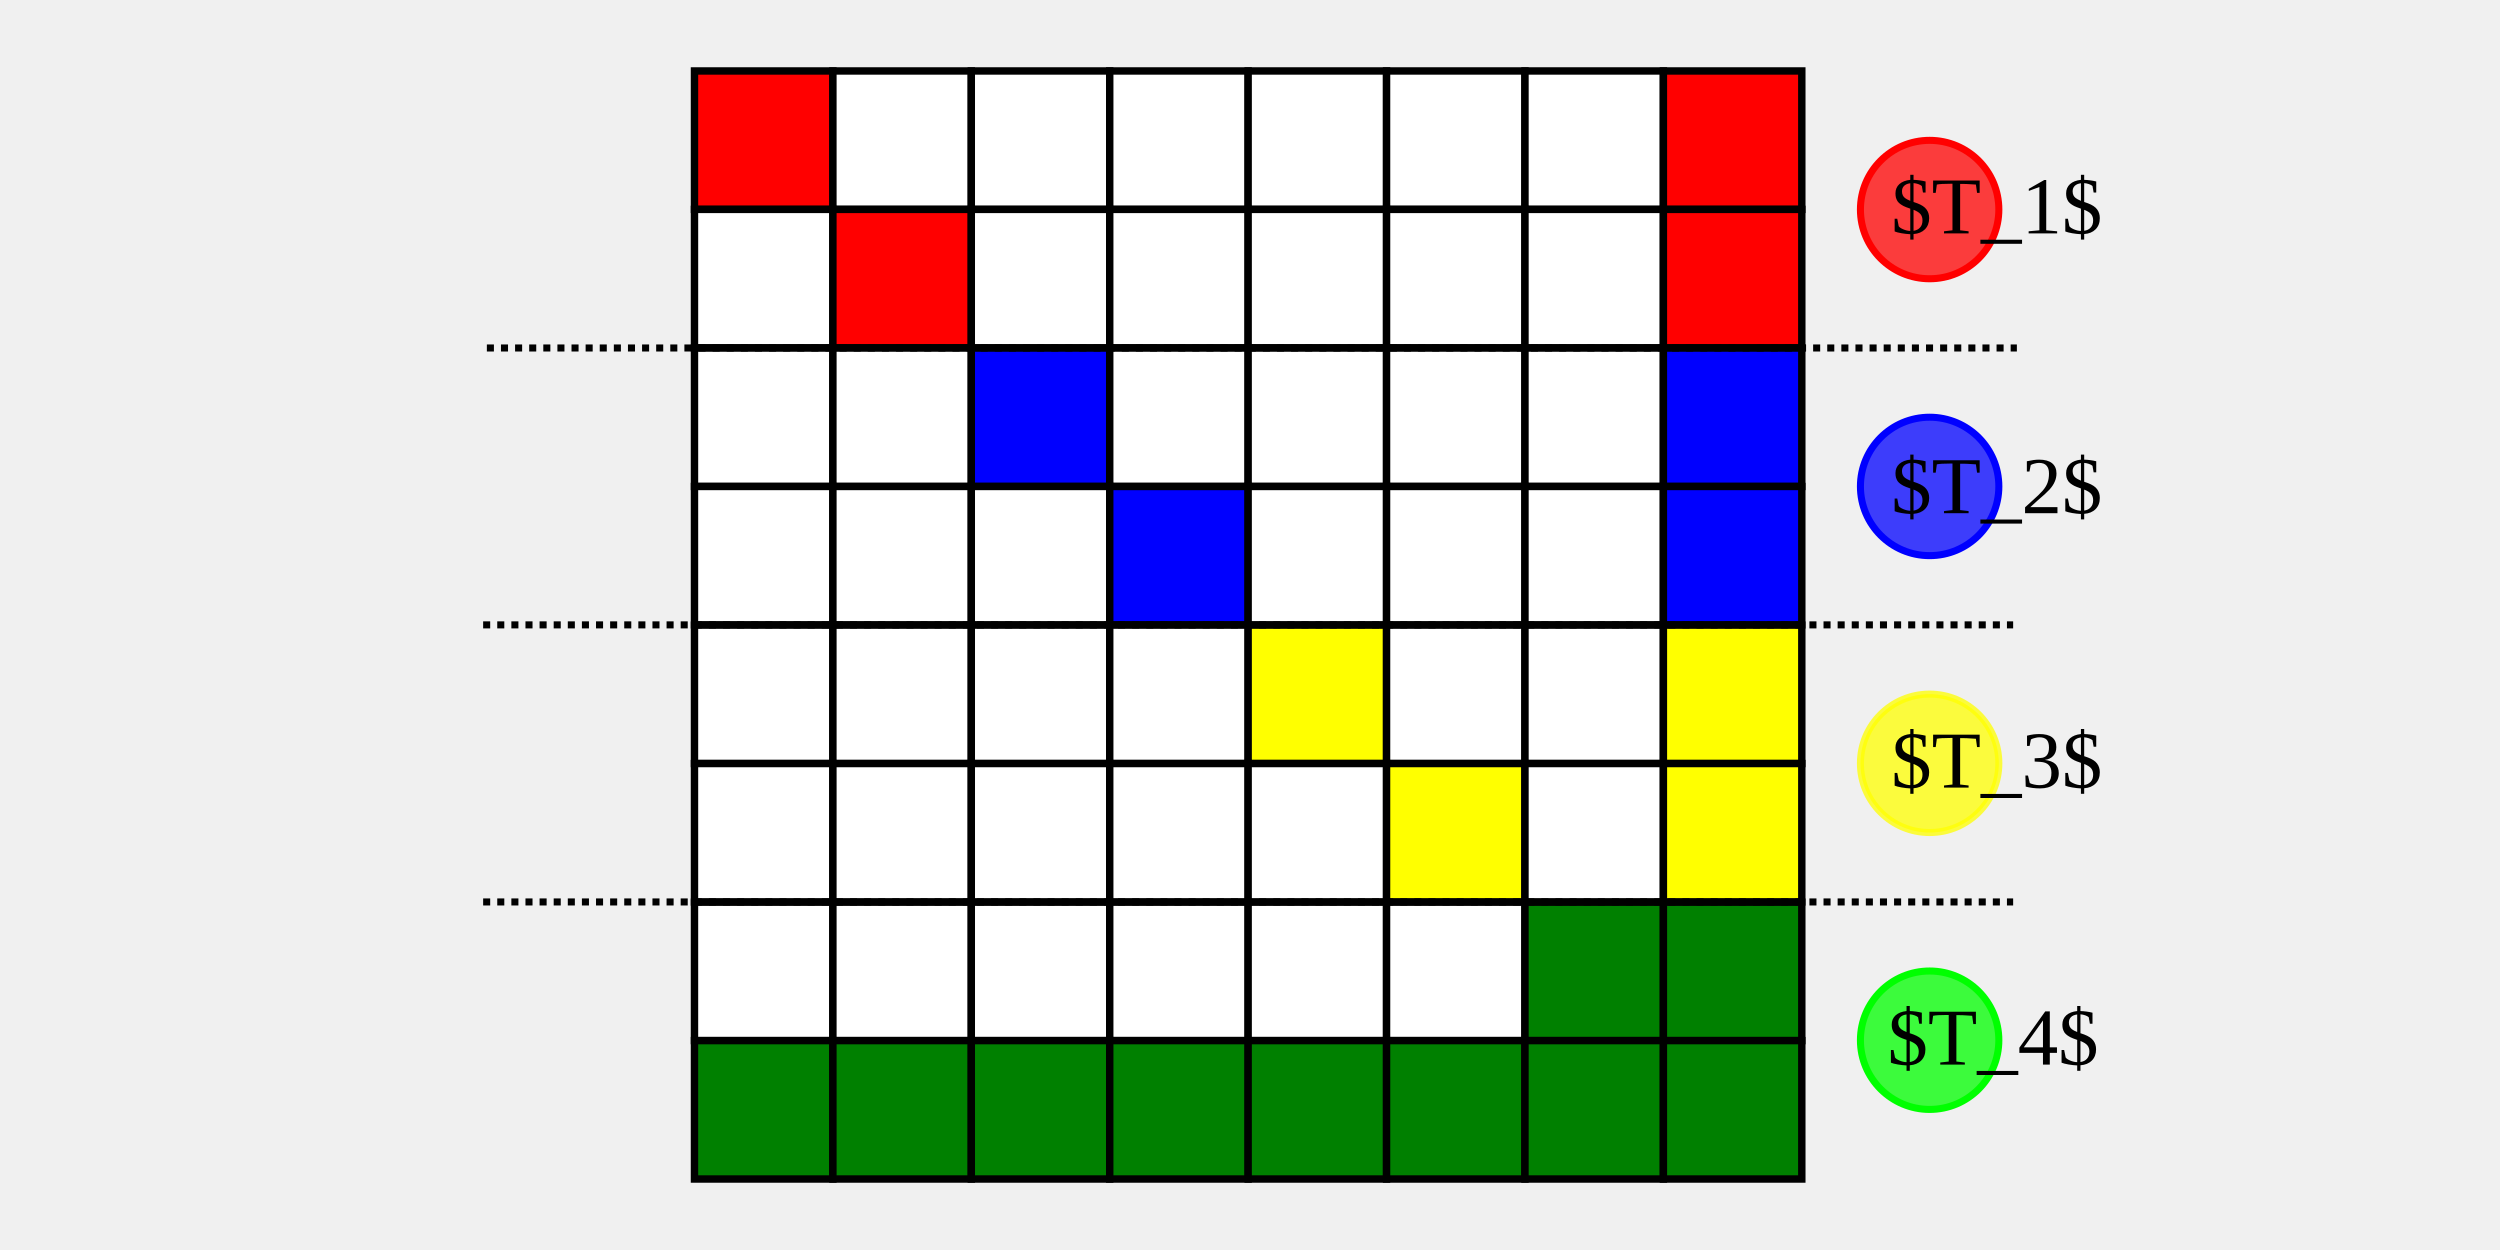
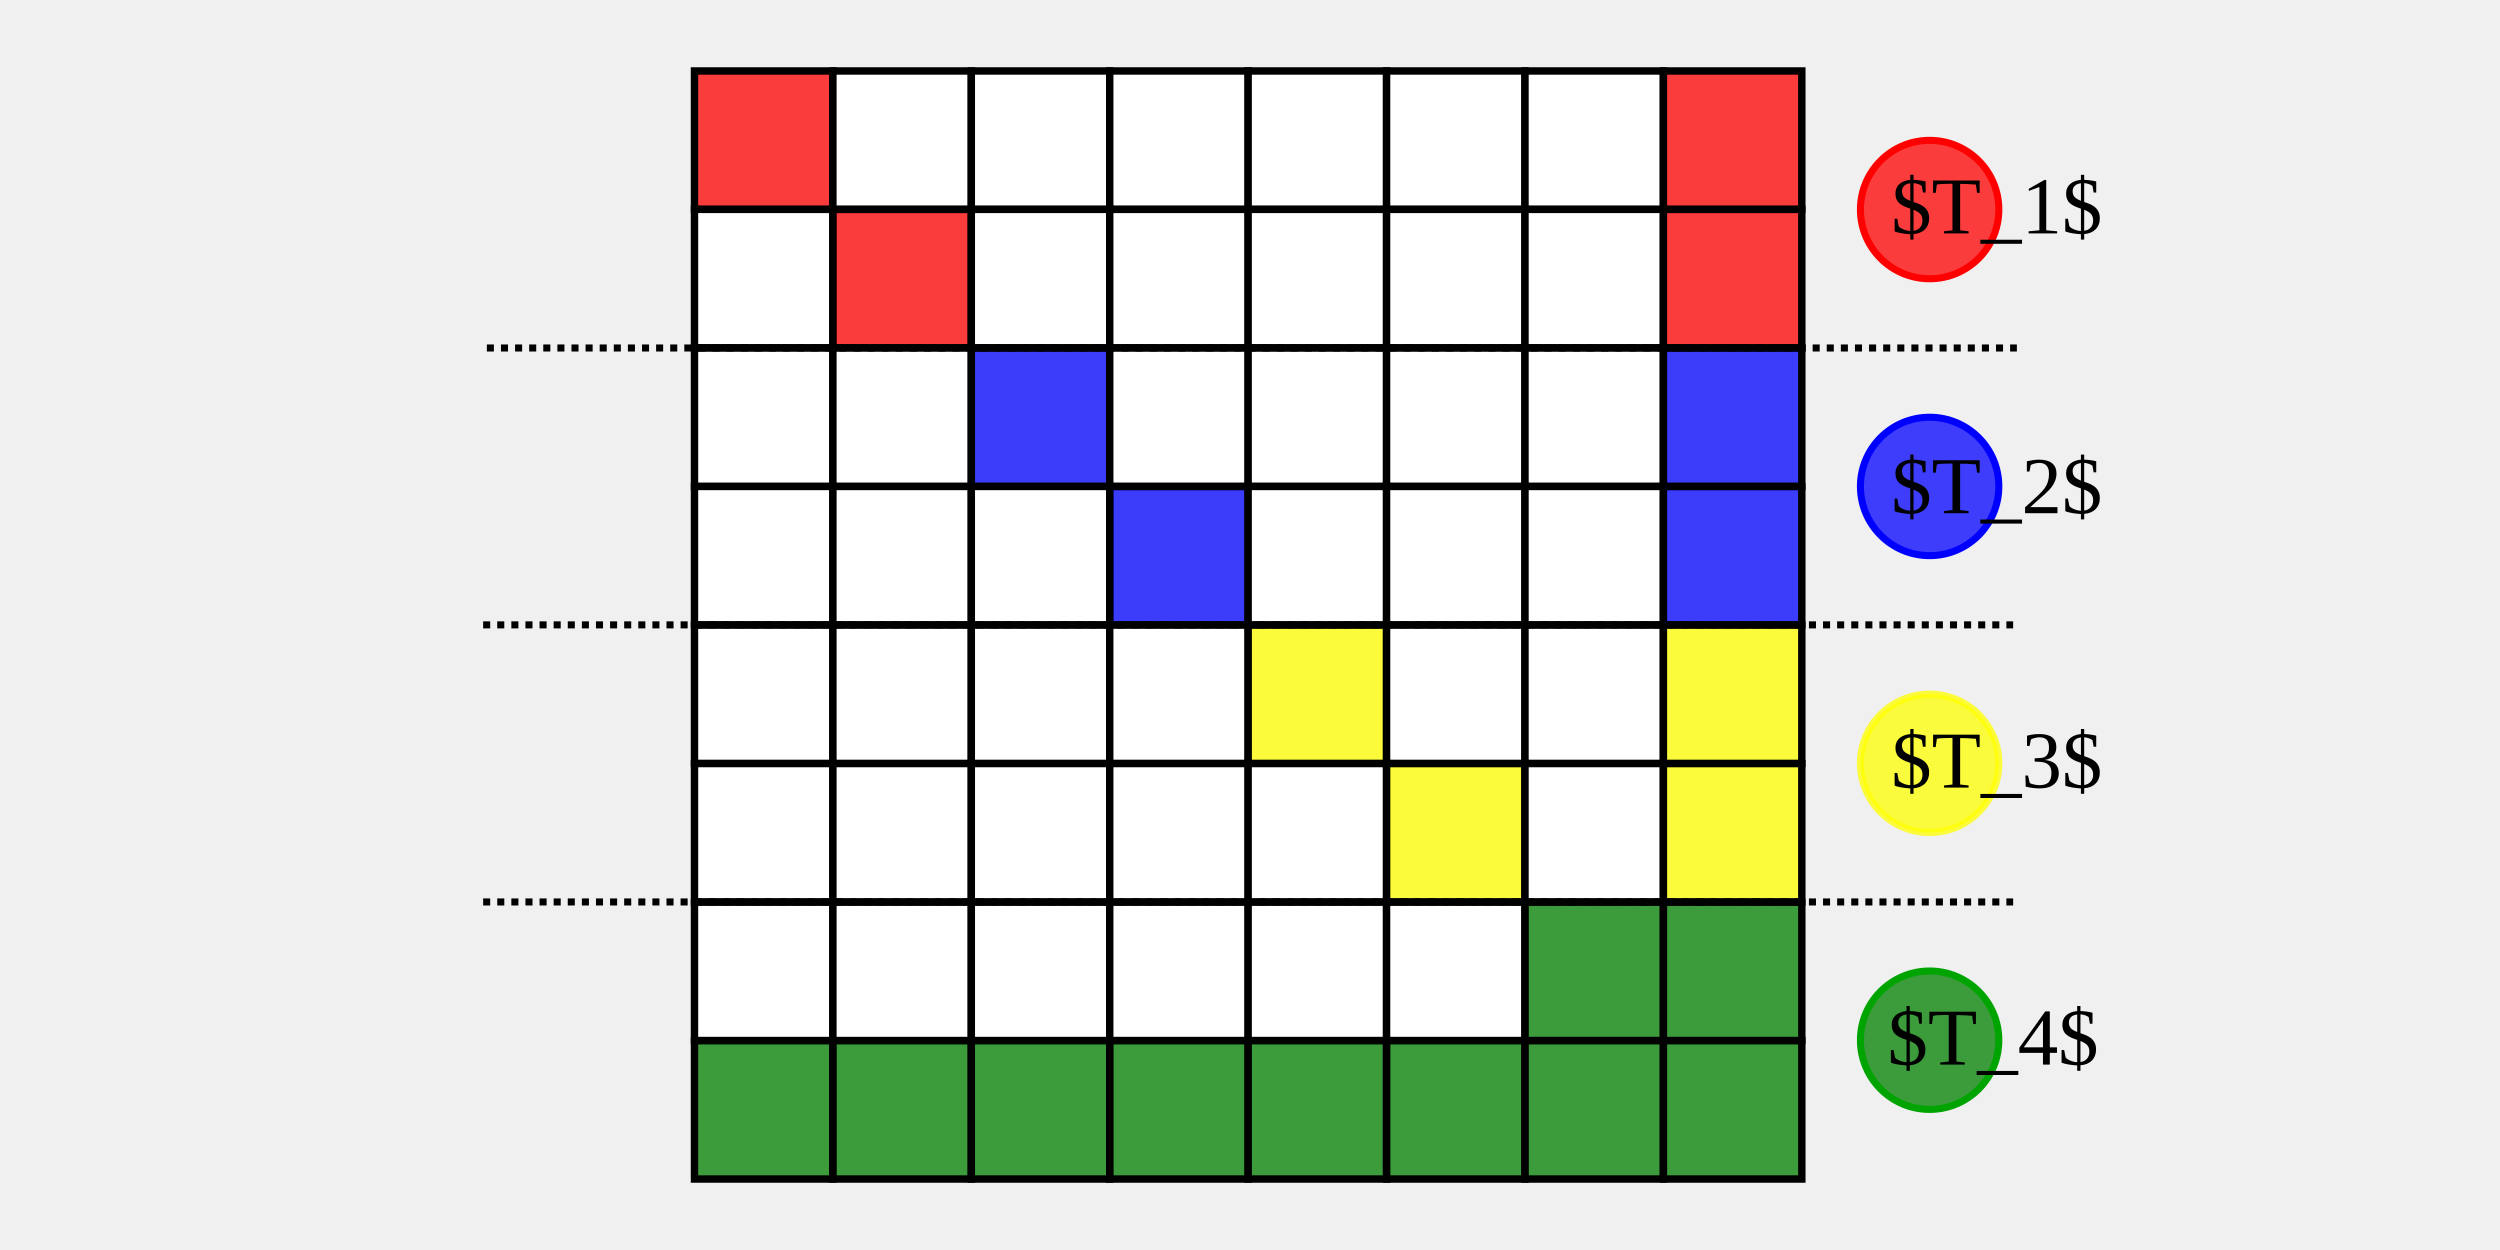
<svg xmlns="http://www.w3.org/2000/svg" width="240mm" height="120mm" viewBox="0 0 240 120" version="1.1" id="svg8">
-   <defs id="defs2" />
+   <defs id="defs2">
+     <marker id="marker-arrow-1.5924" orient="auto-start-reverse" refY="0" refX="0" markerHeight="3" markerWidth="2">
+       <g transform="scale(1.073399)" id="g1">
+         <path d="M -1.554,2.072 C -1.425,1.295 0,0.13 0.389,0 0,-0.13 -1.425,-1.295 -1.554,-2.072" style="fill:none;stroke:#000000;stroke-width:{0.6};stroke-linecap:round;stroke-linejoin:round;stroke-miterlimit:10;stroke-dasharray:none;stroke-opacity:1        inkscape:connector-curvature=" id="path1-4" />
+ 
+ 0" /&gt;
+    </g>
+     </marker>
+   </defs>
  <g id="layer1" transform="translate(0,-177)">
-     <g id="g14137" transform="matrix(1.69311,0,0,1.69311,-83.35149,-164.267)">
-       <rect style="fill:#ff0000;stroke:#000000;stroke-width:0.421" id="rect183" width="7.848" height="7.848" x="88.607" y="205.586" />
-       <rect style="fill:#ffffff;stroke:#000000;stroke-width:0.421" id="rect183-0" width="7.848" height="7.848" x="96.455" y="205.586" />
-       <rect style="fill:#ffffff;stroke:#000000;stroke-width:0.421" id="rect183-3" width="7.848" height="7.848" x="104.303" y="205.586" />
-       <rect style="fill:#ffffff;stroke:#000000;stroke-width:0.421" id="rect183-0-9" width="7.848" height="7.848" x="112.152" y="205.586" />
-       <rect style="fill:#ffffff;stroke:#000000;stroke-width:0.421" id="rect183-8" width="7.848" height="7.848" x="120" y="205.586" />
-       <rect style="fill:#ffffff;stroke:#000000;stroke-width:0.421" id="rect183-0-8" width="7.848" height="7.848" x="127.848" y="205.586" />
-       <rect style="fill:#ffffff;stroke:#000000;stroke-width:0.421" id="rect183-3-3" width="7.848" height="7.848" x="135.696" y="205.586" />
-       <rect style="fill:#ff0000;stroke:#000000;stroke-width:0.421" id="rect183-0-9-8" width="7.848" height="7.848" x="143.545" y="205.586" />
-       <rect style="fill:#ffffff;stroke:#000000;stroke-width:0.421" id="rect605" width="7.848" height="7.848" x="88.607" y="213.435" />
-       <rect style="fill:#ff0000;stroke:#000000;stroke-width:0.421" id="rect607" width="7.848" height="7.848" x="96.455" y="213.435" />
-       <rect style="fill:#ffffff;stroke:#000000;stroke-width:0.421" id="rect609" width="7.848" height="7.848" x="104.303" y="213.435" />
-       <rect style="fill:#ffffff;stroke:#000000;stroke-width:0.421" id="rect611" width="7.848" height="7.848" x="112.152" y="213.435" />
-       <rect style="fill:#ffffff;stroke:#000000;stroke-width:0.421" id="rect613" width="7.848" height="7.848" x="120" y="213.435" />
-       <rect style="fill:#ffffff;stroke:#000000;stroke-width:0.421" id="rect615" width="7.848" height="7.848" x="127.848" y="213.435" />
-       <rect style="fill:#ffffff;stroke:#000000;stroke-width:0.421" id="rect617" width="7.848" height="7.848" x="135.696" y="213.435" />
-       <rect style="fill:#ff0000;stroke:#000000;stroke-width:0.421" id="rect619" width="7.848" height="7.848" x="143.545" y="213.435" />
-       <rect style="fill:#ffffff;stroke:#000000;stroke-width:0.421" id="rect621" width="7.848" height="7.848" x="88.607" y="221.297" />
-       <rect style="fill:#ffffff;stroke:#000000;stroke-width:0.421" id="rect623" width="7.848" height="7.848" x="96.455" y="221.297" />
-       <rect style="fill:#0000ff;stroke:#000000;stroke-width:0.421" id="rect625" width="7.848" height="7.848" x="104.303" y="221.297" />
-       <rect style="fill:#ffffff;stroke:#000000;stroke-width:0.421" id="rect627" width="7.848" height="7.848" x="112.152" y="221.297" />
-       <rect style="fill:#ffffff;stroke:#000000;stroke-width:0.421" id="rect629" width="7.848" height="7.848" x="120" y="221.297" />
-       <rect style="fill:#ffffff;stroke:#000000;stroke-width:0.421" id="rect631" width="7.848" height="7.848" x="127.848" y="221.297" />
-       <rect style="fill:#ffffff;stroke:#000000;stroke-width:0.421" id="rect633" width="7.848" height="7.848" x="135.696" y="221.297" />
-       <rect style="fill:#0000ff;stroke:#000000;stroke-width:0.421" id="rect635" width="7.848" height="7.848" x="143.545" y="221.297" />
-       <rect style="fill:#ffffff;stroke:#000000;stroke-width:0.421" id="rect637" width="7.848" height="7.848" x="88.607" y="229.145" />
-       <rect style="fill:#ffffff;stroke:#000000;stroke-width:0.421" id="rect639" width="7.848" height="7.848" x="96.455" y="229.145" />
-       <rect style="fill:#ffffff;stroke:#000000;stroke-width:0.421" id="rect641" width="7.848" height="7.848" x="104.303" y="229.145" />
-       <rect style="fill:#0000ff;stroke:#000000;stroke-width:0.421" id="rect643" width="7.848" height="7.848" x="112.152" y="229.145" />
-       <rect style="fill:#ffffff;stroke:#000000;stroke-width:0.421" id="rect645" width="7.848" height="7.848" x="120" y="229.145" />
-       <rect style="fill:#ffffff;stroke:#000000;stroke-width:0.421" id="rect647" width="7.848" height="7.848" x="127.848" y="229.145" />
-       <rect style="fill:#ffffff;stroke:#000000;stroke-width:0.421" id="rect649" width="7.848" height="7.848" x="135.696" y="229.145" />
-       <rect style="fill:#0000ff;stroke:#000000;stroke-width:0.421" id="rect651" width="7.848" height="7.848" x="143.545" y="229.145" />
-       <rect style="fill:#ffffff;stroke:#000000;stroke-width:0.421" id="rect653" width="7.848" height="7.848" x="88.607" y="237.007" />
-       <rect style="fill:#ffffff;stroke:#000000;stroke-width:0.421" id="rect655" width="7.848" height="7.848" x="96.455" y="237.007" />
-       <rect style="fill:#ffffff;stroke:#000000;stroke-width:0.421" id="rect657" width="7.848" height="7.848" x="104.303" y="237.007" />
-       <rect style="fill:#ffffff;stroke:#000000;stroke-width:0.421" id="rect659" width="7.848" height="7.848" x="112.152" y="237.007" />
-       <rect style="fill:#ffff00;stroke:#000000;stroke-width:0.421" id="rect661" width="7.848" height="7.848" x="120" y="237.007" />
-       <rect style="fill:#ffffff;stroke:#000000;stroke-width:0.421" id="rect663" width="7.848" height="7.848" x="127.848" y="237.007" />
-       <rect style="fill:#ffffff;stroke:#000000;stroke-width:0.421" id="rect665" width="7.848" height="7.848" x="135.696" y="237.007" />
-       <rect style="fill:#ffff00;stroke:#000000;stroke-width:0.421" id="rect667" width="7.848" height="7.848" x="143.545" y="237.007" />
-       <rect style="fill:#ffffff;stroke:#000000;stroke-width:0.421" id="rect669" width="7.848" height="7.848" x="88.607" y="244.855" />
-       <rect style="fill:#ffffff;stroke:#000000;stroke-width:0.421" id="rect671" width="7.848" height="7.848" x="96.455" y="244.855" />
-       <rect style="fill:#ffffff;stroke:#000000;stroke-width:0.421" id="rect673" width="7.848" height="7.848" x="104.303" y="244.855" />
-       <rect style="fill:#ffffff;stroke:#000000;stroke-width:0.421" id="rect675" width="7.848" height="7.848" x="112.152" y="244.855" />
-       <rect style="fill:#ffffff;stroke:#000000;stroke-width:0.421" id="rect677" width="7.848" height="7.848" x="120" y="244.855" />
-       <rect style="fill:#ffff00;stroke:#000000;stroke-width:0.421" id="rect679" width="7.848" height="7.848" x="127.848" y="244.855" />
-       <rect style="fill:#ffffff;stroke:#000000;stroke-width:0.421" id="rect681" width="7.848" height="7.848" x="135.696" y="244.855" />
-       <rect style="fill:#ffff00;stroke:#000000;stroke-width:0.421" id="rect683" width="7.848" height="7.848" x="143.545" y="244.855" />
-       <rect style="fill:#ffffff;stroke:#000000;stroke-width:0.421" id="rect685" width="7.848" height="7.848" x="88.607" y="252.717" />
-       <rect style="fill:#ffffff;stroke:#000000;stroke-width:0.421" id="rect687" width="7.848" height="7.848" x="96.455" y="252.717" />
-       <rect style="fill:#ffffff;stroke:#000000;stroke-width:0.421" id="rect689" width="7.848" height="7.848" x="104.303" y="252.717" />
-       <rect style="fill:#ffffff;stroke:#000000;stroke-width:0.421" id="rect691" width="7.848" height="7.848" x="112.152" y="252.717" />
-       <rect style="fill:#ffffff;stroke:#000000;stroke-width:0.421" id="rect693" width="7.848" height="7.848" x="120" y="252.717" />
-       <rect style="fill:#ffffff;stroke:#000000;stroke-width:0.421" id="rect695" width="7.848" height="7.848" x="127.848" y="252.717" />
-       <rect style="fill:#008000;stroke:#000000;stroke-width:0.421" id="rect697" width="7.848" height="7.848" x="135.696" y="252.717" />
-       <rect style="fill:#008000;stroke:#000000;stroke-width:0.421" id="rect699" width="7.848" height="7.848" x="143.545" y="252.717" />
-       <rect style="fill:#008000;stroke:#000000;stroke-width:0.421" id="rect701" width="7.848" height="7.848" x="88.607" y="260.565" />
-       <rect style="fill:#008000;stroke:#000000;stroke-width:0.421" id="rect703" width="7.848" height="7.848" x="96.455" y="260.565" />
-       <rect style="fill:#008000;stroke:#000000;stroke-width:0.421" id="rect705" width="7.848" height="7.848" x="104.303" y="260.565" />
-       <rect style="fill:#008000;stroke:#000000;stroke-width:0.421" id="rect707" width="7.848" height="7.848" x="112.152" y="260.565" />
-       <rect style="fill:#008000;stroke:#000000;stroke-width:0.421" id="rect709" width="7.848" height="7.848" x="120" y="260.565" />
-       <rect style="fill:#008000;stroke:#000000;stroke-width:0.421" id="rect711" width="7.848" height="7.848" x="127.848" y="260.565" />
-       <rect style="fill:#008000;stroke:#000000;stroke-width:0.421" id="rect713" width="7.848" height="7.848" x="135.696" y="260.565" />
-       <rect style="fill:#008000;stroke:#000000;stroke-width:0.421" id="rect715" width="7.848" height="7.848" x="143.545" y="260.565" />
-       <path style="opacity:1;fill:#2b0000;stroke:#000000;stroke-width:0.4;stroke-dasharray:0.4, 0.4;stroke-dashoffset:0;stroke-opacity:1" d="M 76.835,221.293 H 163.587" id="path6018" />
-       <path style="fill:#2b0000;stroke:#000000;stroke-width:0.4;stroke-dasharray:0.4, 0.4;stroke-dashoffset:0;stroke-opacity:1" d="M 76.624,236.993 H 163.376" id="path6018-6" />
-       <path style="fill:#2b0000;stroke:#000000;stroke-width:0.4;stroke-dasharray:0.4, 0.4;stroke-dashoffset:0;stroke-opacity:1" d="M 76.624,252.703 H 163.376" id="path6018-4" />
-       <ellipse style="opacity:1;fill:#ff0000;fill-opacity:0.75;stroke:#ff0000;stroke-width:0.4;stroke-dasharray:none;stroke-dashoffset:0;stroke-opacity:1" id="path1330" cx="158.641" cy="213.444" rx="3.924" ry="3.924" />
-       <ellipse style="opacity:1;fill:#0000ff;fill-opacity:0.746;stroke:#0000ff;stroke-width:0.4;stroke-dasharray:none;stroke-dashoffset:0;stroke-opacity:1" id="path1330-7" cx="158.641" cy="229.143" rx="3.924" ry="3.924" />
-       <ellipse style="opacity:1;fill:#ffff00;fill-opacity:0.746;stroke:#ffff00;stroke-width:0.4;stroke-dasharray:none;stroke-dashoffset:0;stroke-opacity:0.749" id="ellipse5462" cx="158.641" cy="244.843" rx="3.924" ry="3.924" />
-       <ellipse style="opacity:1;fill:#00ff00;fill-opacity:0.749;stroke:#00ff00;stroke-width:0.4;stroke-dasharray:none;stroke-dashoffset:0;stroke-opacity:1" id="ellipse5464" cx="158.641" cy="260.543" rx="3.924" ry="3.924" />
-     </g>
+     <rect style="fill:#ff0000;stroke:#000000;stroke-width:0.713;fill-opacity:0.75" id="rect183" width="13.288" height="13.288" x="66.67" y="183.813" />
+     <rect style="fill:#ffffff;stroke:#000000;stroke-width:0.713" id="rect183-0" width="13.288" height="13.288" x="79.958" y="183.813" />
+     <rect style="fill:#ffffff;stroke:#000000;stroke-width:0.713" id="rect183-3" width="13.288" height="13.288" x="93.246" y="183.813" />
+     <rect style="fill:#ffffff;stroke:#000000;stroke-width:0.713" id="rect183-0-9" width="13.288" height="13.288" x="106.534" y="183.813" />
+     <rect style="fill:#ffffff;stroke:#000000;stroke-width:0.713" id="rect183-8" width="13.288" height="13.288" x="119.822" y="183.813" />
+     <rect style="fill:#ffffff;stroke:#000000;stroke-width:0.713" id="rect183-0-8" width="13.288" height="13.288" x="133.11" y="183.813" />
+     <rect style="fill:#ffffff;stroke:#000000;stroke-width:0.713" id="rect183-3-3" width="13.288" height="13.288" x="146.398" y="183.813" />
+     <rect style="fill:#ff0000;stroke:#000000;stroke-width:0.713;fill-opacity:0.75" id="rect183-0-9-8" width="13.288" height="13.288" x="159.686" y="183.813" />
+     <rect style="fill:#ffffff;stroke:#000000;stroke-width:0.713" id="rect605" width="13.288" height="13.288" x="66.67" y="197.101" />
+     <rect style="fill:#ff0000;stroke:#000000;stroke-width:0.713;fill-opacity:0.75" id="rect607" width="13.288" height="13.288" x="79.958" y="197.101" />
+     <rect style="fill:#ffffff;stroke:#000000;stroke-width:0.713" id="rect609" width="13.288" height="13.288" x="93.246" y="197.101" />
+     <rect style="fill:#ffffff;stroke:#000000;stroke-width:0.713" id="rect611" width="13.288" height="13.288" x="106.534" y="197.101" />
+     <rect style="fill:#ffffff;stroke:#000000;stroke-width:0.713" id="rect613" width="13.288" height="13.288" x="119.822" y="197.101" />
+     <rect style="fill:#ffffff;stroke:#000000;stroke-width:0.713" id="rect615" width="13.288" height="13.288" x="133.11" y="197.101" />
+     <rect style="fill:#ffffff;stroke:#000000;stroke-width:0.713" id="rect617" width="13.288" height="13.288" x="146.398" y="197.101" />
+     <rect style="fill:#ff0000;stroke:#000000;stroke-width:0.713;fill-opacity:0.75" id="rect619" width="13.288" height="13.288" x="159.686" y="197.101" />
+     <rect style="fill:#ffffff;stroke:#000000;stroke-width:0.713" id="rect621" width="13.288" height="13.288" x="66.67" y="210.412" />
+     <rect style="fill:#ffffff;stroke:#000000;stroke-width:0.713" id="rect623" width="13.288" height="13.288" x="79.958" y="210.412" />
+     <rect style="fill:#0000ff;stroke:#000000;stroke-width:0.713;fill-opacity:0.75" id="rect625" width="13.288" height="13.288" x="93.246" y="210.412" />
+     <rect style="fill:#ffffff;stroke:#000000;stroke-width:0.713" id="rect627" width="13.288" height="13.288" x="106.534" y="210.412" />
+     <rect style="fill:#ffffff;stroke:#000000;stroke-width:0.713" id="rect629" width="13.288" height="13.288" x="119.822" y="210.412" />
+     <rect style="fill:#ffffff;stroke:#000000;stroke-width:0.713" id="rect631" width="13.288" height="13.288" x="133.11" y="210.412" />
+     <rect style="fill:#ffffff;stroke:#000000;stroke-width:0.713" id="rect633" width="13.288" height="13.288" x="146.398" y="210.412" />
+     <rect style="fill:#0000ff;stroke:#000000;stroke-width:0.713;fill-opacity:0.75" id="rect635" width="13.288" height="13.288" x="159.686" y="210.412" />
+     <rect style="fill:#ffffff;stroke:#000000;stroke-width:0.713" id="rect637" width="13.288" height="13.288" x="66.67" y="223.7" />
+     <rect style="fill:#ffffff;stroke:#000000;stroke-width:0.713" id="rect639" width="13.288" height="13.288" x="79.958" y="223.7" />
+     <rect style="fill:#ffffff;stroke:#000000;stroke-width:0.713" id="rect641" width="13.288" height="13.288" x="93.246" y="223.7" />
+     <rect style="fill:#0000ff;stroke:#000000;stroke-width:0.713;fill-opacity:0.75" id="rect643" width="13.288" height="13.288" x="106.534" y="223.7" />
+     <rect style="fill:#ffffff;stroke:#000000;stroke-width:0.713" id="rect645" width="13.288" height="13.288" x="119.822" y="223.7" />
+     <rect style="fill:#ffffff;stroke:#000000;stroke-width:0.713" id="rect647" width="13.288" height="13.288" x="133.11" y="223.7" />
+     <rect style="fill:#ffffff;stroke:#000000;stroke-width:0.713" id="rect649" width="13.288" height="13.288" x="146.398" y="223.7" />
+     <rect style="fill:#0000ff;stroke:#000000;stroke-width:0.713;fill-opacity:0.75" id="rect651" width="13.288" height="13.288" x="159.686" y="223.7" />
+     <rect style="fill:#ffffff;stroke:#000000;stroke-width:0.713" id="rect653" width="13.288" height="13.288" x="66.67" y="237.012" />
+     <rect style="fill:#ffffff;stroke:#000000;stroke-width:0.713" id="rect655" width="13.288" height="13.288" x="79.958" y="237.012" />
+     <rect style="fill:#ffffff;stroke:#000000;stroke-width:0.713" id="rect657" width="13.288" height="13.288" x="93.246" y="237.012" />
+     <rect style="fill:#ffffff;stroke:#000000;stroke-width:0.713" id="rect659" width="13.288" height="13.288" x="106.534" y="237.012" />
+     <rect style="fill:#ffff00;stroke:#000000;stroke-width:0.713;fill-opacity:0.75" id="rect661" width="13.288" height="13.288" x="119.822" y="237.012" />
+     <rect style="fill:#ffffff;stroke:#000000;stroke-width:0.713" id="rect663" width="13.288" height="13.288" x="133.11" y="237.012" />
+     <rect style="fill:#ffffff;stroke:#000000;stroke-width:0.713" id="rect665" width="13.288" height="13.288" x="146.398" y="237.012" />
+     <rect style="fill:#ffff00;stroke:#000000;stroke-width:0.713;fill-opacity:0.75" id="rect667" width="13.288" height="13.288" x="159.686" y="237.012" />
+     <rect style="fill:#ffffff;stroke:#000000;stroke-width:0.713" id="rect669" width="13.288" height="13.288" x="66.67" y="250.3" />
+     <rect style="fill:#ffffff;stroke:#000000;stroke-width:0.713" id="rect671" width="13.288" height="13.288" x="79.958" y="250.3" />
+     <rect style="fill:#ffffff;stroke:#000000;stroke-width:0.713" id="rect673" width="13.288" height="13.288" x="93.246" y="250.3" />
+     <rect style="fill:#ffffff;stroke:#000000;stroke-width:0.713" id="rect675" width="13.288" height="13.288" x="106.534" y="250.3" />
+     <rect style="fill:#ffffff;stroke:#000000;stroke-width:0.713" id="rect677" width="13.288" height="13.288" x="119.822" y="250.3" />
+     <rect style="fill:#ffff00;stroke:#000000;stroke-width:0.713;fill-opacity:0.75" id="rect679" width="13.288" height="13.288" x="133.11" y="250.3" />
+     <rect style="fill:#ffffff;stroke:#000000;stroke-width:0.713" id="rect681" width="13.288" height="13.288" x="146.398" y="250.3" />
+     <rect style="fill:#ffff00;stroke:#000000;stroke-width:0.713;fill-opacity:0.75" id="rect683" width="13.288" height="13.288" x="159.686" y="250.3" />
+     <rect style="fill:#ffffff;stroke:#000000;stroke-width:0.713" id="rect685" width="13.288" height="13.288" x="66.67" y="263.611" />
+     <rect style="fill:#ffffff;stroke:#000000;stroke-width:0.713" id="rect687" width="13.288" height="13.288" x="79.958" y="263.611" />
+     <rect style="fill:#ffffff;stroke:#000000;stroke-width:0.713" id="rect689" width="13.288" height="13.288" x="93.246" y="263.611" />
+     <rect style="fill:#ffffff;stroke:#000000;stroke-width:0.713" id="rect691" width="13.288" height="13.288" x="106.534" y="263.611" />
+     <rect style="fill:#ffffff;stroke:#000000;stroke-width:0.713" id="rect693" width="13.288" height="13.288" x="119.822" y="263.611" />
+     <rect style="fill:#ffffff;stroke:#000000;stroke-width:0.713" id="rect695" width="13.288" height="13.288" x="133.11" y="263.611" />
+     <rect style="fill:#008000;stroke:#000000;stroke-width:0.713;fill-opacity:0.75" id="rect697" width="13.288" height="13.288" x="146.398" y="263.611" />
+     <rect style="fill:#008000;stroke:#000000;stroke-width:0.713;fill-opacity:0.75" id="rect699" width="13.288" height="13.288" x="159.686" y="263.611" />
+     <rect style="fill:#008000;stroke:#000000;stroke-width:0.713;fill-opacity:0.75" id="rect701" width="13.288" height="13.288" x="66.67" y="276.899" />
+     <rect style="fill:#008000;stroke:#000000;stroke-width:0.713;fill-opacity:0.75" id="rect703" width="13.288" height="13.288" x="79.958" y="276.899" />
+     <rect style="fill:#008000;stroke:#000000;stroke-width:0.713;fill-opacity:0.75" id="rect705" width="13.288" height="13.288" x="93.246" y="276.899" />
+     <rect style="fill:#008000;stroke:#000000;stroke-width:0.713;fill-opacity:0.75" id="rect707" width="13.288" height="13.288" x="106.534" y="276.899" />
+     <rect style="fill:#008000;stroke:#000000;stroke-width:0.713;fill-opacity:0.75" id="rect709" width="13.288" height="13.288" x="119.822" y="276.899" />
+     <rect style="fill:#008000;stroke:#000000;stroke-width:0.713;fill-opacity:0.75" id="rect711" width="13.288" height="13.288" x="133.11" y="276.899" />
+     <rect style="fill:#008000;stroke:#000000;stroke-width:0.713;fill-opacity:0.75" id="rect713" width="13.288" height="13.288" x="146.398" y="276.899" />
+     <rect style="fill:#008000;stroke:#000000;stroke-width:0.713;fill-opacity:0.75" id="rect715" width="13.288" height="13.288" x="159.686" y="276.899" />
+     <path style="fill:#2b0000;stroke:#000000;stroke-width:0.677;stroke-dasharray:0.677, 0.677;stroke-dashoffset:0;stroke-opacity:1" d="M 46.738,210.407 H 193.619" id="path6018" />
+     <path style="fill:#2b0000;stroke:#000000;stroke-width:0.677;stroke-dasharray:0.677, 0.677;stroke-dashoffset:0;stroke-opacity:1" d="M 46.381,236.988 H 193.262" id="path6018-6" />
+     <path style="fill:#2b0000;stroke:#000000;stroke-width:0.677;stroke-dasharray:0.677, 0.677;stroke-dashoffset:0;stroke-opacity:1" d="M 46.381,263.588 H 193.262" id="path6018-4" />
+     <ellipse style="fill:#ff0000;fill-opacity:0.75;stroke:#ff0000;stroke-width:0.677;stroke-dasharray:none;stroke-dashoffset:0;stroke-opacity:1" id="path1330" cx="185.245" cy="197.117" rx="6.643" ry="6.644" />
+     <ellipse style="fill:#0000ff;fill-opacity:0.746;stroke:#0000ff;stroke-width:0.677;stroke-dasharray:none;stroke-dashoffset:0;stroke-opacity:1" id="path1330-7" cx="185.245" cy="223.698" rx="6.643" ry="6.644" />
+     <ellipse style="fill:#ffff00;fill-opacity:0.746;stroke:#ffff00;stroke-width:0.677;stroke-dasharray:none;stroke-dashoffset:0;stroke-opacity:0.749" id="ellipse5462" cx="185.245" cy="250.279" rx="6.643" ry="6.644" />
+     <ellipse style="fill:#008000;fill-opacity:0.749;stroke:#00a400;stroke-width:0.677;stroke-dasharray:none;stroke-dashoffset:0;stroke-opacity:1" id="ellipse5464" cx="185.245" cy="276.86" rx="6.643" ry="6.644" />
    <text xml:space="preserve" style="font-size:7.761px;line-height:normal;font-family:'Times New Roman';-inkscape-font-specification:'Times New Roman, Normal';text-decoration-color:#000000;fill:#000000;stroke-width:0.702;-inkscape-stroke:none;stop-color:#000000" x="181.557" y="199.406" id="text14141">
      <tspan id="tspan14139" style="stroke-width:0.702" x="181.557" y="199.406">$T_1$</tspan>
    </text>
    <text xml:space="preserve" style="font-size:7.761px;line-height:normal;font-family:'Times New Roman';-inkscape-font-specification:'Times New Roman, Normal';text-decoration-color:#000000;fill:#000000;stroke-width:0.702;-inkscape-stroke:none;stop-color:#000000" x="181.557" y="226.267" id="text14141-8">
      <tspan style="stroke-width:0.702" x="181.557" y="226.267" id="tspan15110">$T_2$</tspan>
    </text>
    <text xml:space="preserve" style="font-size:7.761px;line-height:normal;font-family:'Times New Roman';-inkscape-font-specification:'Times New Roman, Normal';text-decoration-color:#000000;fill:#000000;stroke-width:0.702;-inkscape-stroke:none;stop-color:#000000" x="181.557" y="252.607" id="text14141-8-4">
      <tspan id="tspan14139-1-8" style="stroke-width:0.702" x="181.557" y="252.607">$T_3$</tspan>
    </text>
    <text xml:space="preserve" style="font-size:7.761px;line-height:normal;font-family:'Times New Roman';-inkscape-font-specification:'Times New Roman, Normal';text-decoration-color:#000000;fill:#000000;stroke-width:0.702;-inkscape-stroke:none;stop-color:#000000" x="181.199" y="279.203" id="text14141-8-4-8">
      <tspan id="tspan14139-1-8-4" style="stroke-width:0.702" x="181.199" y="279.203">$T_4$</tspan>
    </text>
  </g>
</svg>
